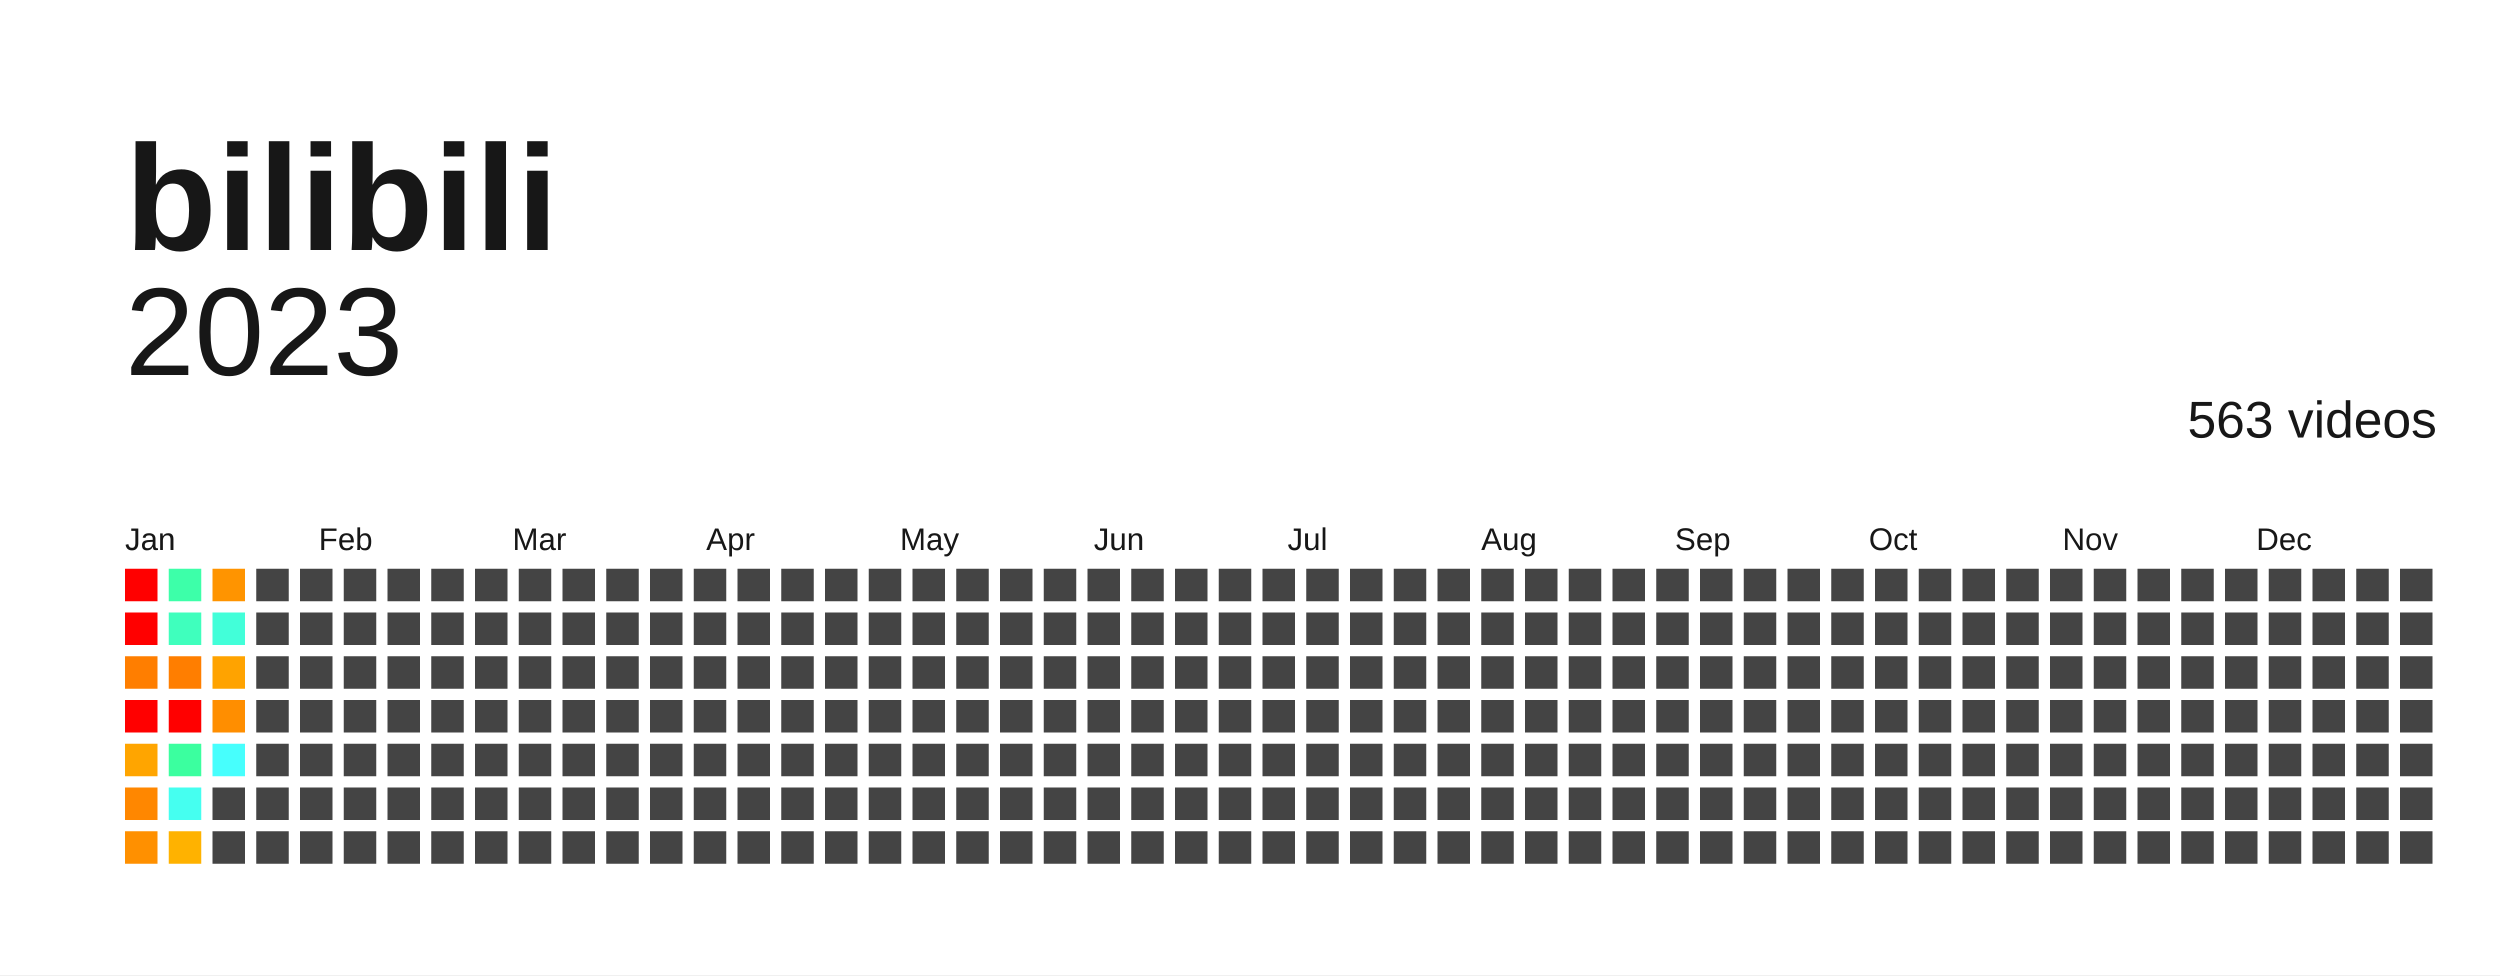
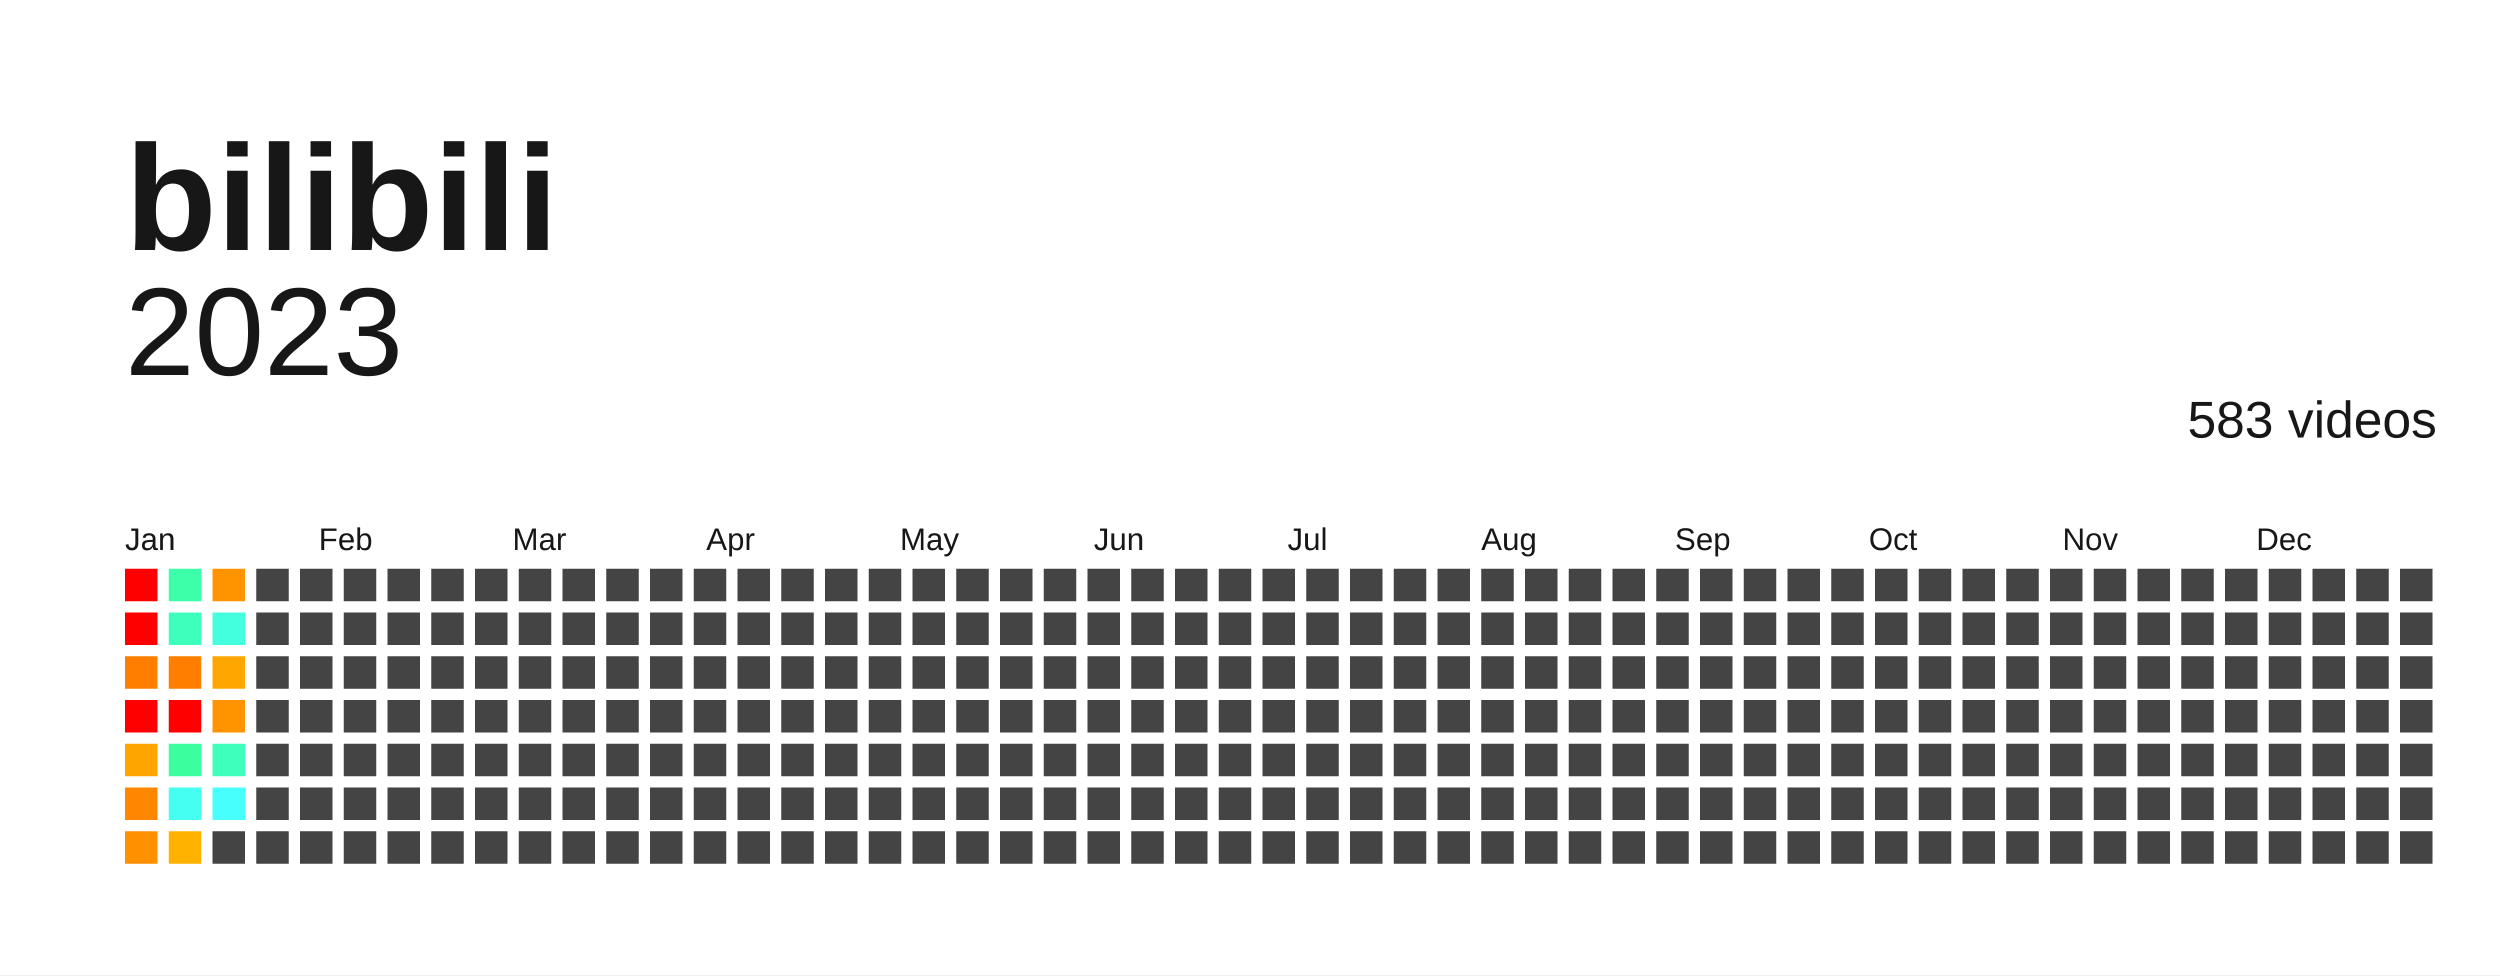
<svg xmlns="http://www.w3.org/2000/svg" baseProfile="full" height="78mm" version="1.1" viewBox="0,0,200,78" width="200mm">
  <defs />
  <rect fill="#FFFFFF" height="78" width="200" x="0" y="0" />
  <text fill="#171717" style="font-size:12px; font-family:Arial; font-weight:bold;" x="10" y="20">bilibili</text>
  <text alignment-baseline="hanging" fill="#171717" style="font-size:10.0px; font-family:Arial;" x="10" y="30">2023</text>
-   <text alignment-baseline="hanging" fill="#171717" style="font-size:4.125px; font-family:Arial;" x="175" y="35">563 videos</text>
+   <text alignment-baseline="hanging" fill="#171717" style="font-size:4.125px; font-family:Arial;" x="175" y="35">583 videos</text>
  <text fill="#171717" style="font-size:2.5px; font-family:Arial" x="10.0" y="44">Jan</text>
  <text fill="#171717" style="font-size:2.5px; font-family:Arial" x="25.5" y="44">Feb</text>
  <text fill="#171717" style="font-size:2.5px; font-family:Arial" x="41.0" y="44">Mar</text>
  <text fill="#171717" style="font-size:2.5px; font-family:Arial" x="56.5" y="44">Apr</text>
  <text fill="#171717" style="font-size:2.5px; font-family:Arial" x="72.0" y="44">May</text>
  <text fill="#171717" style="font-size:2.5px; font-family:Arial" x="87.5" y="44">Jun</text>
  <text fill="#171717" style="font-size:2.5px; font-family:Arial" x="103.0" y="44">Jul</text>
  <text fill="#171717" style="font-size:2.5px; font-family:Arial" x="118.5" y="44">Aug</text>
  <text fill="#171717" style="font-size:2.5px; font-family:Arial" x="134.0" y="44">Sep</text>
  <text fill="#171717" style="font-size:2.5px; font-family:Arial" x="149.5" y="44">Oct</text>
  <text fill="#171717" style="font-size:2.5px; font-family:Arial" x="165.0" y="44">Nov</text>
  <text fill="#171717" style="font-size:2.5px; font-family:Arial" x="180.5" y="44">Dec</text>
  <rect fill="red" height="2.6" width="2.6" x="10.0" y="45.5" />
  <rect fill="red" height="2.6" width="2.6" x="10.0" y="49.0" />
  <rect fill="#ff7e00" height="2.6" width="2.6" x="10.0" y="52.5" />
  <rect fill="red" height="2.6" width="2.6" x="10.0" y="56.0" />
  <rect fill="#ffa500" height="2.6" width="2.6" x="10.0" y="59.5" />
  <rect fill="#ff8700" height="2.6" width="2.6" x="10.0" y="63.0" />
  <rect fill="#ff9000" height="2.6" width="2.6" x="10.0" y="66.5" />
  <rect fill="#3dffa9" height="2.6" width="2.6" x="13.5" y="45.5" />
  <rect fill="#3fffbd" height="2.6" width="2.6" x="13.5" y="49.0" />
  <rect fill="#ff7e00" height="2.6" width="2.6" x="13.5" y="52.5" />
  <rect fill="red" height="2.6" width="2.6" x="13.5" y="56.0" />
  <rect fill="#3bff9f" height="2.6" width="2.6" x="13.5" y="59.5" />
  <rect fill="#45fff0" height="2.6" width="2.6" x="13.5" y="63.0" />
  <rect fill="#ffb200" height="2.6" width="2.6" x="13.5" y="66.5" />
  <rect fill="#ff9400" height="2.6" width="2.6" x="17.0" y="45.5" />
-   <rect fill="#42ffd9" height="2.6" width="2.6" x="17.0" y="49.0" />
-   <rect fill="#ffa300" height="2.6" width="2.6" x="17.0" y="52.5" />
-   <rect fill="#ff8e00" height="2.6" width="2.6" x="17.0" y="56.0" />
-   <rect fill="#47fffd" height="2.6" width="2.6" x="17.0" y="59.5" />
-   <rect fill="#444444" height="2.6" width="2.6" x="17.0" y="63.0" />
+   <rect fill="#43ffde" height="2.6" width="2.6" x="17.0" y="49.0" />
+   <rect fill="#ffa700" height="2.6" width="2.6" x="17.0" y="52.5" />
+   <rect fill="#ff9400" height="2.6" width="2.6" x="17.0" y="56.0" />
+   <rect fill="#3fffbd" height="2.6" width="2.6" x="17.0" y="59.5" />
+   <rect fill="#47fffd" height="2.6" width="2.6" x="17.0" y="63.0" />
  <rect fill="#444444" height="2.6" width="2.6" x="17.0" y="66.5" />
  <rect fill="#444444" height="2.6" width="2.6" x="20.5" y="45.5" />
  <rect fill="#444444" height="2.6" width="2.6" x="20.5" y="49.0" />
  <rect fill="#444444" height="2.6" width="2.6" x="20.5" y="52.5" />
  <rect fill="#444444" height="2.6" width="2.6" x="20.5" y="56.0" />
  <rect fill="#444444" height="2.6" width="2.6" x="20.5" y="59.5" />
  <rect fill="#444444" height="2.6" width="2.6" x="20.5" y="63.0" />
  <rect fill="#444444" height="2.6" width="2.6" x="20.5" y="66.5" />
  <rect fill="#444444" height="2.6" width="2.6" x="24.0" y="45.5" />
  <rect fill="#444444" height="2.6" width="2.6" x="24.0" y="49.0" />
  <rect fill="#444444" height="2.6" width="2.6" x="24.0" y="52.5" />
  <rect fill="#444444" height="2.6" width="2.6" x="24.0" y="56.0" />
  <rect fill="#444444" height="2.6" width="2.6" x="24.0" y="59.5" />
  <rect fill="#444444" height="2.6" width="2.6" x="24.0" y="63.0" />
  <rect fill="#444444" height="2.6" width="2.6" x="24.0" y="66.5" />
  <rect fill="#444444" height="2.6" width="2.6" x="27.5" y="45.5" />
  <rect fill="#444444" height="2.6" width="2.6" x="27.5" y="49.0" />
  <rect fill="#444444" height="2.6" width="2.6" x="27.5" y="52.5" />
  <rect fill="#444444" height="2.6" width="2.6" x="27.5" y="56.0" />
  <rect fill="#444444" height="2.6" width="2.6" x="27.5" y="59.5" />
  <rect fill="#444444" height="2.6" width="2.6" x="27.5" y="63.0" />
  <rect fill="#444444" height="2.6" width="2.6" x="27.5" y="66.5" />
  <rect fill="#444444" height="2.6" width="2.6" x="31.0" y="45.5" />
  <rect fill="#444444" height="2.6" width="2.6" x="31.0" y="49.0" />
  <rect fill="#444444" height="2.6" width="2.6" x="31.0" y="52.5" />
  <rect fill="#444444" height="2.6" width="2.6" x="31.0" y="56.0" />
  <rect fill="#444444" height="2.6" width="2.6" x="31.0" y="59.5" />
  <rect fill="#444444" height="2.6" width="2.6" x="31.0" y="63.0" />
  <rect fill="#444444" height="2.6" width="2.6" x="31.0" y="66.5" />
  <rect fill="#444444" height="2.6" width="2.6" x="34.5" y="45.5" />
  <rect fill="#444444" height="2.6" width="2.6" x="34.5" y="49.0" />
  <rect fill="#444444" height="2.6" width="2.6" x="34.5" y="52.5" />
  <rect fill="#444444" height="2.6" width="2.6" x="34.5" y="56.0" />
  <rect fill="#444444" height="2.6" width="2.6" x="34.5" y="59.5" />
  <rect fill="#444444" height="2.6" width="2.6" x="34.5" y="63.0" />
  <rect fill="#444444" height="2.6" width="2.6" x="34.5" y="66.5" />
  <rect fill="#444444" height="2.6" width="2.6" x="38.0" y="45.5" />
  <rect fill="#444444" height="2.6" width="2.6" x="38.0" y="49.0" />
  <rect fill="#444444" height="2.6" width="2.6" x="38.0" y="52.5" />
  <rect fill="#444444" height="2.6" width="2.6" x="38.0" y="56.0" />
  <rect fill="#444444" height="2.6" width="2.6" x="38.0" y="59.5" />
  <rect fill="#444444" height="2.6" width="2.6" x="38.0" y="63.0" />
  <rect fill="#444444" height="2.6" width="2.6" x="38.0" y="66.5" />
  <rect fill="#444444" height="2.6" width="2.6" x="41.5" y="45.5" />
  <rect fill="#444444" height="2.6" width="2.6" x="41.5" y="49.0" />
  <rect fill="#444444" height="2.6" width="2.6" x="41.5" y="52.5" />
  <rect fill="#444444" height="2.6" width="2.6" x="41.5" y="56.0" />
  <rect fill="#444444" height="2.6" width="2.6" x="41.5" y="59.5" />
  <rect fill="#444444" height="2.6" width="2.6" x="41.5" y="63.0" />
  <rect fill="#444444" height="2.6" width="2.6" x="41.5" y="66.5" />
  <rect fill="#444444" height="2.6" width="2.6" x="45.0" y="45.5" />
  <rect fill="#444444" height="2.6" width="2.6" x="45.0" y="49.0" />
  <rect fill="#444444" height="2.6" width="2.6" x="45.0" y="52.5" />
  <rect fill="#444444" height="2.6" width="2.6" x="45.0" y="56.0" />
  <rect fill="#444444" height="2.6" width="2.6" x="45.0" y="59.5" />
  <rect fill="#444444" height="2.6" width="2.6" x="45.0" y="63.0" />
  <rect fill="#444444" height="2.6" width="2.6" x="45.0" y="66.5" />
  <rect fill="#444444" height="2.6" width="2.6" x="48.5" y="45.5" />
  <rect fill="#444444" height="2.6" width="2.6" x="48.5" y="49.0" />
  <rect fill="#444444" height="2.6" width="2.6" x="48.5" y="52.5" />
  <rect fill="#444444" height="2.6" width="2.6" x="48.5" y="56.0" />
  <rect fill="#444444" height="2.6" width="2.6" x="48.5" y="59.5" />
  <rect fill="#444444" height="2.6" width="2.6" x="48.5" y="63.0" />
  <rect fill="#444444" height="2.6" width="2.6" x="48.5" y="66.5" />
  <rect fill="#444444" height="2.6" width="2.6" x="52.0" y="45.5" />
  <rect fill="#444444" height="2.6" width="2.6" x="52.0" y="49.0" />
  <rect fill="#444444" height="2.6" width="2.6" x="52.0" y="52.5" />
  <rect fill="#444444" height="2.6" width="2.6" x="52.0" y="56.0" />
  <rect fill="#444444" height="2.6" width="2.6" x="52.0" y="59.5" />
  <rect fill="#444444" height="2.6" width="2.6" x="52.0" y="63.0" />
  <rect fill="#444444" height="2.6" width="2.6" x="52.0" y="66.5" />
  <rect fill="#444444" height="2.6" width="2.6" x="55.5" y="45.5" />
  <rect fill="#444444" height="2.6" width="2.6" x="55.5" y="49.0" />
  <rect fill="#444444" height="2.6" width="2.6" x="55.5" y="52.5" />
  <rect fill="#444444" height="2.6" width="2.6" x="55.5" y="56.0" />
  <rect fill="#444444" height="2.6" width="2.6" x="55.5" y="59.5" />
  <rect fill="#444444" height="2.6" width="2.6" x="55.5" y="63.0" />
  <rect fill="#444444" height="2.6" width="2.6" x="55.5" y="66.5" />
  <rect fill="#444444" height="2.6" width="2.6" x="59.0" y="45.5" />
  <rect fill="#444444" height="2.6" width="2.6" x="59.0" y="49.0" />
  <rect fill="#444444" height="2.6" width="2.6" x="59.0" y="52.5" />
  <rect fill="#444444" height="2.6" width="2.6" x="59.0" y="56.0" />
  <rect fill="#444444" height="2.6" width="2.6" x="59.0" y="59.5" />
  <rect fill="#444444" height="2.6" width="2.6" x="59.0" y="63.0" />
  <rect fill="#444444" height="2.6" width="2.6" x="59.0" y="66.5" />
  <rect fill="#444444" height="2.6" width="2.6" x="62.5" y="45.5" />
  <rect fill="#444444" height="2.6" width="2.6" x="62.5" y="49.0" />
  <rect fill="#444444" height="2.6" width="2.6" x="62.5" y="52.5" />
  <rect fill="#444444" height="2.6" width="2.6" x="62.5" y="56.0" />
  <rect fill="#444444" height="2.6" width="2.6" x="62.5" y="59.5" />
  <rect fill="#444444" height="2.6" width="2.6" x="62.5" y="63.0" />
  <rect fill="#444444" height="2.6" width="2.6" x="62.5" y="66.5" />
  <rect fill="#444444" height="2.6" width="2.6" x="66.0" y="45.5" />
  <rect fill="#444444" height="2.6" width="2.6" x="66.0" y="49.0" />
  <rect fill="#444444" height="2.6" width="2.6" x="66.0" y="52.5" />
  <rect fill="#444444" height="2.6" width="2.6" x="66.0" y="56.0" />
  <rect fill="#444444" height="2.6" width="2.6" x="66.0" y="59.5" />
  <rect fill="#444444" height="2.6" width="2.6" x="66.0" y="63.0" />
  <rect fill="#444444" height="2.6" width="2.6" x="66.0" y="66.5" />
  <rect fill="#444444" height="2.6" width="2.6" x="69.5" y="45.5" />
  <rect fill="#444444" height="2.6" width="2.6" x="69.5" y="49.0" />
  <rect fill="#444444" height="2.6" width="2.6" x="69.5" y="52.5" />
  <rect fill="#444444" height="2.6" width="2.6" x="69.5" y="56.0" />
  <rect fill="#444444" height="2.6" width="2.6" x="69.5" y="59.5" />
  <rect fill="#444444" height="2.6" width="2.6" x="69.5" y="63.0" />
  <rect fill="#444444" height="2.6" width="2.6" x="69.5" y="66.5" />
  <rect fill="#444444" height="2.6" width="2.6" x="73.0" y="45.5" />
  <rect fill="#444444" height="2.6" width="2.6" x="73.0" y="49.0" />
  <rect fill="#444444" height="2.6" width="2.6" x="73.0" y="52.5" />
  <rect fill="#444444" height="2.6" width="2.6" x="73.0" y="56.0" />
  <rect fill="#444444" height="2.6" width="2.6" x="73.0" y="59.5" />
  <rect fill="#444444" height="2.6" width="2.6" x="73.0" y="63.0" />
  <rect fill="#444444" height="2.6" width="2.6" x="73.0" y="66.5" />
  <rect fill="#444444" height="2.6" width="2.6" x="76.5" y="45.5" />
  <rect fill="#444444" height="2.6" width="2.6" x="76.5" y="49.0" />
  <rect fill="#444444" height="2.6" width="2.6" x="76.5" y="52.5" />
  <rect fill="#444444" height="2.6" width="2.6" x="76.5" y="56.0" />
  <rect fill="#444444" height="2.6" width="2.6" x="76.5" y="59.5" />
  <rect fill="#444444" height="2.6" width="2.6" x="76.5" y="63.0" />
  <rect fill="#444444" height="2.6" width="2.6" x="76.5" y="66.5" />
  <rect fill="#444444" height="2.6" width="2.6" x="80.0" y="45.5" />
  <rect fill="#444444" height="2.6" width="2.6" x="80.0" y="49.0" />
  <rect fill="#444444" height="2.6" width="2.6" x="80.0" y="52.5" />
  <rect fill="#444444" height="2.6" width="2.6" x="80.0" y="56.0" />
  <rect fill="#444444" height="2.6" width="2.6" x="80.0" y="59.5" />
  <rect fill="#444444" height="2.6" width="2.6" x="80.0" y="63.0" />
  <rect fill="#444444" height="2.6" width="2.6" x="80.0" y="66.5" />
  <rect fill="#444444" height="2.6" width="2.6" x="83.5" y="45.5" />
  <rect fill="#444444" height="2.6" width="2.6" x="83.5" y="49.0" />
  <rect fill="#444444" height="2.6" width="2.6" x="83.5" y="52.5" />
  <rect fill="#444444" height="2.6" width="2.6" x="83.5" y="56.0" />
  <rect fill="#444444" height="2.6" width="2.6" x="83.5" y="59.5" />
  <rect fill="#444444" height="2.6" width="2.6" x="83.5" y="63.0" />
  <rect fill="#444444" height="2.6" width="2.6" x="83.5" y="66.5" />
  <rect fill="#444444" height="2.6" width="2.6" x="87.0" y="45.5" />
  <rect fill="#444444" height="2.6" width="2.6" x="87.0" y="49.0" />
  <rect fill="#444444" height="2.6" width="2.6" x="87.0" y="52.5" />
  <rect fill="#444444" height="2.6" width="2.6" x="87.0" y="56.0" />
  <rect fill="#444444" height="2.6" width="2.6" x="87.0" y="59.5" />
  <rect fill="#444444" height="2.6" width="2.6" x="87.0" y="63.0" />
  <rect fill="#444444" height="2.6" width="2.6" x="87.0" y="66.5" />
  <rect fill="#444444" height="2.6" width="2.6" x="90.5" y="45.5" />
  <rect fill="#444444" height="2.6" width="2.6" x="90.5" y="49.0" />
  <rect fill="#444444" height="2.6" width="2.6" x="90.5" y="52.5" />
  <rect fill="#444444" height="2.6" width="2.6" x="90.5" y="56.0" />
  <rect fill="#444444" height="2.6" width="2.6" x="90.5" y="59.5" />
  <rect fill="#444444" height="2.6" width="2.6" x="90.5" y="63.0" />
  <rect fill="#444444" height="2.6" width="2.6" x="90.5" y="66.5" />
  <rect fill="#444444" height="2.6" width="2.6" x="94.0" y="45.5" />
  <rect fill="#444444" height="2.6" width="2.6" x="94.0" y="49.0" />
  <rect fill="#444444" height="2.6" width="2.6" x="94.0" y="52.5" />
  <rect fill="#444444" height="2.6" width="2.6" x="94.0" y="56.0" />
  <rect fill="#444444" height="2.6" width="2.6" x="94.0" y="59.5" />
  <rect fill="#444444" height="2.6" width="2.6" x="94.0" y="63.0" />
  <rect fill="#444444" height="2.6" width="2.6" x="94.0" y="66.5" />
  <rect fill="#444444" height="2.6" width="2.6" x="97.5" y="45.5" />
  <rect fill="#444444" height="2.6" width="2.6" x="97.5" y="49.0" />
  <rect fill="#444444" height="2.6" width="2.6" x="97.5" y="52.5" />
  <rect fill="#444444" height="2.6" width="2.6" x="97.5" y="56.0" />
  <rect fill="#444444" height="2.6" width="2.6" x="97.5" y="59.5" />
  <rect fill="#444444" height="2.6" width="2.6" x="97.5" y="63.0" />
  <rect fill="#444444" height="2.6" width="2.6" x="97.5" y="66.5" />
  <rect fill="#444444" height="2.6" width="2.6" x="101.0" y="45.5" />
  <rect fill="#444444" height="2.6" width="2.6" x="101.0" y="49.0" />
  <rect fill="#444444" height="2.6" width="2.6" x="101.0" y="52.5" />
  <rect fill="#444444" height="2.6" width="2.6" x="101.0" y="56.0" />
  <rect fill="#444444" height="2.6" width="2.6" x="101.0" y="59.5" />
  <rect fill="#444444" height="2.6" width="2.6" x="101.0" y="63.0" />
  <rect fill="#444444" height="2.6" width="2.6" x="101.0" y="66.5" />
  <rect fill="#444444" height="2.6" width="2.6" x="104.5" y="45.5" />
  <rect fill="#444444" height="2.6" width="2.6" x="104.5" y="49.0" />
  <rect fill="#444444" height="2.6" width="2.6" x="104.5" y="52.5" />
  <rect fill="#444444" height="2.6" width="2.6" x="104.5" y="56.0" />
  <rect fill="#444444" height="2.6" width="2.6" x="104.5" y="59.5" />
  <rect fill="#444444" height="2.6" width="2.6" x="104.5" y="63.0" />
  <rect fill="#444444" height="2.6" width="2.6" x="104.5" y="66.5" />
  <rect fill="#444444" height="2.6" width="2.6" x="108.0" y="45.5" />
  <rect fill="#444444" height="2.6" width="2.6" x="108.0" y="49.0" />
  <rect fill="#444444" height="2.6" width="2.6" x="108.0" y="52.5" />
  <rect fill="#444444" height="2.6" width="2.6" x="108.0" y="56.0" />
  <rect fill="#444444" height="2.6" width="2.6" x="108.0" y="59.5" />
  <rect fill="#444444" height="2.6" width="2.6" x="108.0" y="63.0" />
  <rect fill="#444444" height="2.6" width="2.6" x="108.0" y="66.5" />
  <rect fill="#444444" height="2.6" width="2.6" x="111.5" y="45.5" />
  <rect fill="#444444" height="2.6" width="2.6" x="111.5" y="49.0" />
  <rect fill="#444444" height="2.6" width="2.6" x="111.5" y="52.5" />
  <rect fill="#444444" height="2.6" width="2.6" x="111.5" y="56.0" />
  <rect fill="#444444" height="2.6" width="2.6" x="111.5" y="59.5" />
  <rect fill="#444444" height="2.6" width="2.6" x="111.5" y="63.0" />
  <rect fill="#444444" height="2.6" width="2.6" x="111.5" y="66.5" />
  <rect fill="#444444" height="2.6" width="2.6" x="115.0" y="45.5" />
  <rect fill="#444444" height="2.6" width="2.6" x="115.0" y="49.0" />
  <rect fill="#444444" height="2.6" width="2.6" x="115.0" y="52.5" />
  <rect fill="#444444" height="2.6" width="2.6" x="115.0" y="56.0" />
  <rect fill="#444444" height="2.6" width="2.6" x="115.0" y="59.5" />
  <rect fill="#444444" height="2.6" width="2.6" x="115.0" y="63.0" />
  <rect fill="#444444" height="2.6" width="2.6" x="115.0" y="66.5" />
  <rect fill="#444444" height="2.6" width="2.6" x="118.5" y="45.5" />
  <rect fill="#444444" height="2.6" width="2.6" x="118.5" y="49.0" />
  <rect fill="#444444" height="2.6" width="2.6" x="118.5" y="52.5" />
  <rect fill="#444444" height="2.6" width="2.6" x="118.5" y="56.0" />
  <rect fill="#444444" height="2.6" width="2.6" x="118.5" y="59.5" />
  <rect fill="#444444" height="2.6" width="2.6" x="118.5" y="63.0" />
  <rect fill="#444444" height="2.6" width="2.6" x="118.5" y="66.5" />
  <rect fill="#444444" height="2.6" width="2.6" x="122.0" y="45.5" />
  <rect fill="#444444" height="2.6" width="2.6" x="122.0" y="49.0" />
  <rect fill="#444444" height="2.6" width="2.6" x="122.0" y="52.5" />
  <rect fill="#444444" height="2.6" width="2.6" x="122.0" y="56.0" />
  <rect fill="#444444" height="2.6" width="2.6" x="122.0" y="59.5" />
  <rect fill="#444444" height="2.6" width="2.6" x="122.0" y="63.0" />
  <rect fill="#444444" height="2.6" width="2.6" x="122.0" y="66.5" />
  <rect fill="#444444" height="2.6" width="2.6" x="125.5" y="45.5" />
  <rect fill="#444444" height="2.6" width="2.6" x="125.5" y="49.0" />
  <rect fill="#444444" height="2.6" width="2.6" x="125.5" y="52.5" />
  <rect fill="#444444" height="2.6" width="2.6" x="125.5" y="56.0" />
  <rect fill="#444444" height="2.6" width="2.6" x="125.5" y="59.5" />
  <rect fill="#444444" height="2.6" width="2.6" x="125.5" y="63.0" />
  <rect fill="#444444" height="2.6" width="2.6" x="125.5" y="66.5" />
  <rect fill="#444444" height="2.6" width="2.6" x="129.0" y="45.5" />
  <rect fill="#444444" height="2.6" width="2.6" x="129.0" y="49.0" />
  <rect fill="#444444" height="2.6" width="2.6" x="129.0" y="52.5" />
  <rect fill="#444444" height="2.6" width="2.6" x="129.0" y="56.0" />
  <rect fill="#444444" height="2.6" width="2.6" x="129.0" y="59.5" />
  <rect fill="#444444" height="2.6" width="2.6" x="129.0" y="63.0" />
  <rect fill="#444444" height="2.6" width="2.6" x="129.0" y="66.5" />
  <rect fill="#444444" height="2.6" width="2.6" x="132.5" y="45.5" />
  <rect fill="#444444" height="2.6" width="2.6" x="132.5" y="49.0" />
  <rect fill="#444444" height="2.6" width="2.6" x="132.5" y="52.5" />
  <rect fill="#444444" height="2.6" width="2.6" x="132.5" y="56.0" />
  <rect fill="#444444" height="2.6" width="2.6" x="132.5" y="59.5" />
  <rect fill="#444444" height="2.6" width="2.6" x="132.5" y="63.0" />
  <rect fill="#444444" height="2.6" width="2.6" x="132.5" y="66.5" />
  <rect fill="#444444" height="2.6" width="2.6" x="136.0" y="45.5" />
  <rect fill="#444444" height="2.6" width="2.6" x="136.0" y="49.0" />
  <rect fill="#444444" height="2.6" width="2.6" x="136.0" y="52.5" />
  <rect fill="#444444" height="2.6" width="2.6" x="136.0" y="56.0" />
  <rect fill="#444444" height="2.6" width="2.6" x="136.0" y="59.5" />
  <rect fill="#444444" height="2.6" width="2.6" x="136.0" y="63.0" />
  <rect fill="#444444" height="2.6" width="2.6" x="136.0" y="66.5" />
  <rect fill="#444444" height="2.6" width="2.6" x="139.5" y="45.5" />
  <rect fill="#444444" height="2.6" width="2.6" x="139.5" y="49.0" />
  <rect fill="#444444" height="2.6" width="2.6" x="139.5" y="52.5" />
  <rect fill="#444444" height="2.6" width="2.6" x="139.5" y="56.0" />
  <rect fill="#444444" height="2.6" width="2.6" x="139.5" y="59.5" />
  <rect fill="#444444" height="2.6" width="2.6" x="139.5" y="63.0" />
  <rect fill="#444444" height="2.6" width="2.6" x="139.5" y="66.5" />
  <rect fill="#444444" height="2.6" width="2.6" x="143.0" y="45.5" />
  <rect fill="#444444" height="2.6" width="2.6" x="143.0" y="49.0" />
  <rect fill="#444444" height="2.6" width="2.6" x="143.0" y="52.5" />
  <rect fill="#444444" height="2.6" width="2.6" x="143.0" y="56.0" />
  <rect fill="#444444" height="2.6" width="2.6" x="143.0" y="59.5" />
  <rect fill="#444444" height="2.6" width="2.6" x="143.0" y="63.0" />
  <rect fill="#444444" height="2.6" width="2.6" x="143.0" y="66.5" />
  <rect fill="#444444" height="2.6" width="2.6" x="146.5" y="45.5" />
  <rect fill="#444444" height="2.6" width="2.6" x="146.5" y="49.0" />
  <rect fill="#444444" height="2.6" width="2.6" x="146.5" y="52.5" />
  <rect fill="#444444" height="2.6" width="2.6" x="146.5" y="56.0" />
  <rect fill="#444444" height="2.6" width="2.6" x="146.5" y="59.5" />
  <rect fill="#444444" height="2.6" width="2.6" x="146.5" y="63.0" />
  <rect fill="#444444" height="2.6" width="2.6" x="146.5" y="66.5" />
  <rect fill="#444444" height="2.6" width="2.6" x="150.0" y="45.5" />
  <rect fill="#444444" height="2.6" width="2.6" x="150.0" y="49.0" />
  <rect fill="#444444" height="2.6" width="2.6" x="150.0" y="52.5" />
  <rect fill="#444444" height="2.6" width="2.6" x="150.0" y="56.0" />
  <rect fill="#444444" height="2.6" width="2.6" x="150.0" y="59.5" />
  <rect fill="#444444" height="2.6" width="2.6" x="150.0" y="63.0" />
  <rect fill="#444444" height="2.6" width="2.6" x="150.0" y="66.5" />
  <rect fill="#444444" height="2.6" width="2.6" x="153.5" y="45.5" />
  <rect fill="#444444" height="2.6" width="2.6" x="153.5" y="49.0" />
  <rect fill="#444444" height="2.6" width="2.6" x="153.5" y="52.5" />
  <rect fill="#444444" height="2.6" width="2.6" x="153.5" y="56.0" />
  <rect fill="#444444" height="2.6" width="2.6" x="153.5" y="59.5" />
  <rect fill="#444444" height="2.6" width="2.6" x="153.5" y="63.0" />
  <rect fill="#444444" height="2.6" width="2.6" x="153.5" y="66.5" />
  <rect fill="#444444" height="2.6" width="2.6" x="157.0" y="45.5" />
  <rect fill="#444444" height="2.6" width="2.6" x="157.0" y="49.0" />
  <rect fill="#444444" height="2.6" width="2.6" x="157.0" y="52.5" />
  <rect fill="#444444" height="2.6" width="2.6" x="157.0" y="56.0" />
  <rect fill="#444444" height="2.6" width="2.6" x="157.0" y="59.5" />
  <rect fill="#444444" height="2.6" width="2.6" x="157.0" y="63.0" />
  <rect fill="#444444" height="2.6" width="2.6" x="157.0" y="66.5" />
  <rect fill="#444444" height="2.6" width="2.6" x="160.5" y="45.5" />
  <rect fill="#444444" height="2.6" width="2.6" x="160.5" y="49.0" />
  <rect fill="#444444" height="2.6" width="2.6" x="160.5" y="52.5" />
  <rect fill="#444444" height="2.6" width="2.6" x="160.5" y="56.0" />
  <rect fill="#444444" height="2.6" width="2.6" x="160.5" y="59.5" />
  <rect fill="#444444" height="2.6" width="2.6" x="160.5" y="63.0" />
  <rect fill="#444444" height="2.6" width="2.6" x="160.5" y="66.5" />
  <rect fill="#444444" height="2.6" width="2.6" x="164.0" y="45.5" />
  <rect fill="#444444" height="2.6" width="2.6" x="164.0" y="49.0" />
  <rect fill="#444444" height="2.6" width="2.6" x="164.0" y="52.5" />
  <rect fill="#444444" height="2.6" width="2.6" x="164.0" y="56.0" />
  <rect fill="#444444" height="2.6" width="2.6" x="164.0" y="59.5" />
  <rect fill="#444444" height="2.6" width="2.6" x="164.0" y="63.0" />
  <rect fill="#444444" height="2.6" width="2.6" x="164.0" y="66.5" />
  <rect fill="#444444" height="2.6" width="2.6" x="167.5" y="45.5" />
  <rect fill="#444444" height="2.6" width="2.6" x="167.5" y="49.0" />
  <rect fill="#444444" height="2.6" width="2.6" x="167.5" y="52.5" />
  <rect fill="#444444" height="2.6" width="2.6" x="167.5" y="56.0" />
  <rect fill="#444444" height="2.6" width="2.6" x="167.5" y="59.5" />
  <rect fill="#444444" height="2.6" width="2.6" x="167.5" y="63.0" />
  <rect fill="#444444" height="2.6" width="2.6" x="167.5" y="66.5" />
  <rect fill="#444444" height="2.6" width="2.6" x="171.0" y="45.5" />
  <rect fill="#444444" height="2.6" width="2.6" x="171.0" y="49.0" />
  <rect fill="#444444" height="2.6" width="2.6" x="171.0" y="52.5" />
  <rect fill="#444444" height="2.6" width="2.6" x="171.0" y="56.0" />
  <rect fill="#444444" height="2.6" width="2.6" x="171.0" y="59.5" />
  <rect fill="#444444" height="2.6" width="2.6" x="171.0" y="63.0" />
  <rect fill="#444444" height="2.6" width="2.6" x="171.0" y="66.5" />
  <rect fill="#444444" height="2.6" width="2.6" x="174.5" y="45.5" />
  <rect fill="#444444" height="2.6" width="2.6" x="174.5" y="49.0" />
  <rect fill="#444444" height="2.6" width="2.6" x="174.5" y="52.5" />
  <rect fill="#444444" height="2.6" width="2.6" x="174.5" y="56.0" />
  <rect fill="#444444" height="2.6" width="2.6" x="174.5" y="59.5" />
  <rect fill="#444444" height="2.6" width="2.6" x="174.5" y="63.0" />
  <rect fill="#444444" height="2.6" width="2.6" x="174.5" y="66.5" />
  <rect fill="#444444" height="2.6" width="2.6" x="178.0" y="45.5" />
  <rect fill="#444444" height="2.6" width="2.6" x="178.0" y="49.0" />
  <rect fill="#444444" height="2.6" width="2.6" x="178.0" y="52.5" />
  <rect fill="#444444" height="2.6" width="2.6" x="178.0" y="56.0" />
  <rect fill="#444444" height="2.6" width="2.6" x="178.0" y="59.5" />
  <rect fill="#444444" height="2.6" width="2.6" x="178.0" y="63.0" />
  <rect fill="#444444" height="2.6" width="2.6" x="178.0" y="66.5" />
  <rect fill="#444444" height="2.6" width="2.6" x="181.5" y="45.5" />
  <rect fill="#444444" height="2.6" width="2.6" x="181.5" y="49.0" />
  <rect fill="#444444" height="2.6" width="2.6" x="181.5" y="52.5" />
  <rect fill="#444444" height="2.6" width="2.6" x="181.5" y="56.0" />
  <rect fill="#444444" height="2.6" width="2.6" x="181.5" y="59.5" />
  <rect fill="#444444" height="2.6" width="2.6" x="181.5" y="63.0" />
  <rect fill="#444444" height="2.6" width="2.6" x="181.5" y="66.5" />
  <rect fill="#444444" height="2.6" width="2.6" x="185.0" y="45.5" />
  <rect fill="#444444" height="2.6" width="2.6" x="185.0" y="49.0" />
  <rect fill="#444444" height="2.6" width="2.6" x="185.0" y="52.5" />
  <rect fill="#444444" height="2.6" width="2.6" x="185.0" y="56.0" />
  <rect fill="#444444" height="2.6" width="2.6" x="185.0" y="59.5" />
  <rect fill="#444444" height="2.6" width="2.6" x="185.0" y="63.0" />
  <rect fill="#444444" height="2.6" width="2.6" x="185.0" y="66.5" />
  <rect fill="#444444" height="2.6" width="2.6" x="188.5" y="45.5" />
  <rect fill="#444444" height="2.6" width="2.6" x="188.5" y="49.0" />
  <rect fill="#444444" height="2.6" width="2.6" x="188.5" y="52.5" />
  <rect fill="#444444" height="2.6" width="2.6" x="188.5" y="56.0" />
  <rect fill="#444444" height="2.6" width="2.6" x="188.5" y="59.5" />
  <rect fill="#444444" height="2.6" width="2.6" x="188.5" y="63.0" />
  <rect fill="#444444" height="2.6" width="2.6" x="188.5" y="66.5" />
  <rect fill="#444444" height="2.6" width="2.6" x="192.0" y="45.5" />
  <rect fill="#444444" height="2.6" width="2.6" x="192.0" y="49.0" />
  <rect fill="#444444" height="2.6" width="2.6" x="192.0" y="52.5" />
  <rect fill="#444444" height="2.6" width="2.6" x="192.0" y="56.0" />
  <rect fill="#444444" height="2.6" width="2.6" x="192.0" y="59.5" />
  <rect fill="#444444" height="2.6" width="2.6" x="192.0" y="63.0" />
  <rect fill="#444444" height="2.6" width="2.6" x="192.0" y="66.5" />
</svg>
